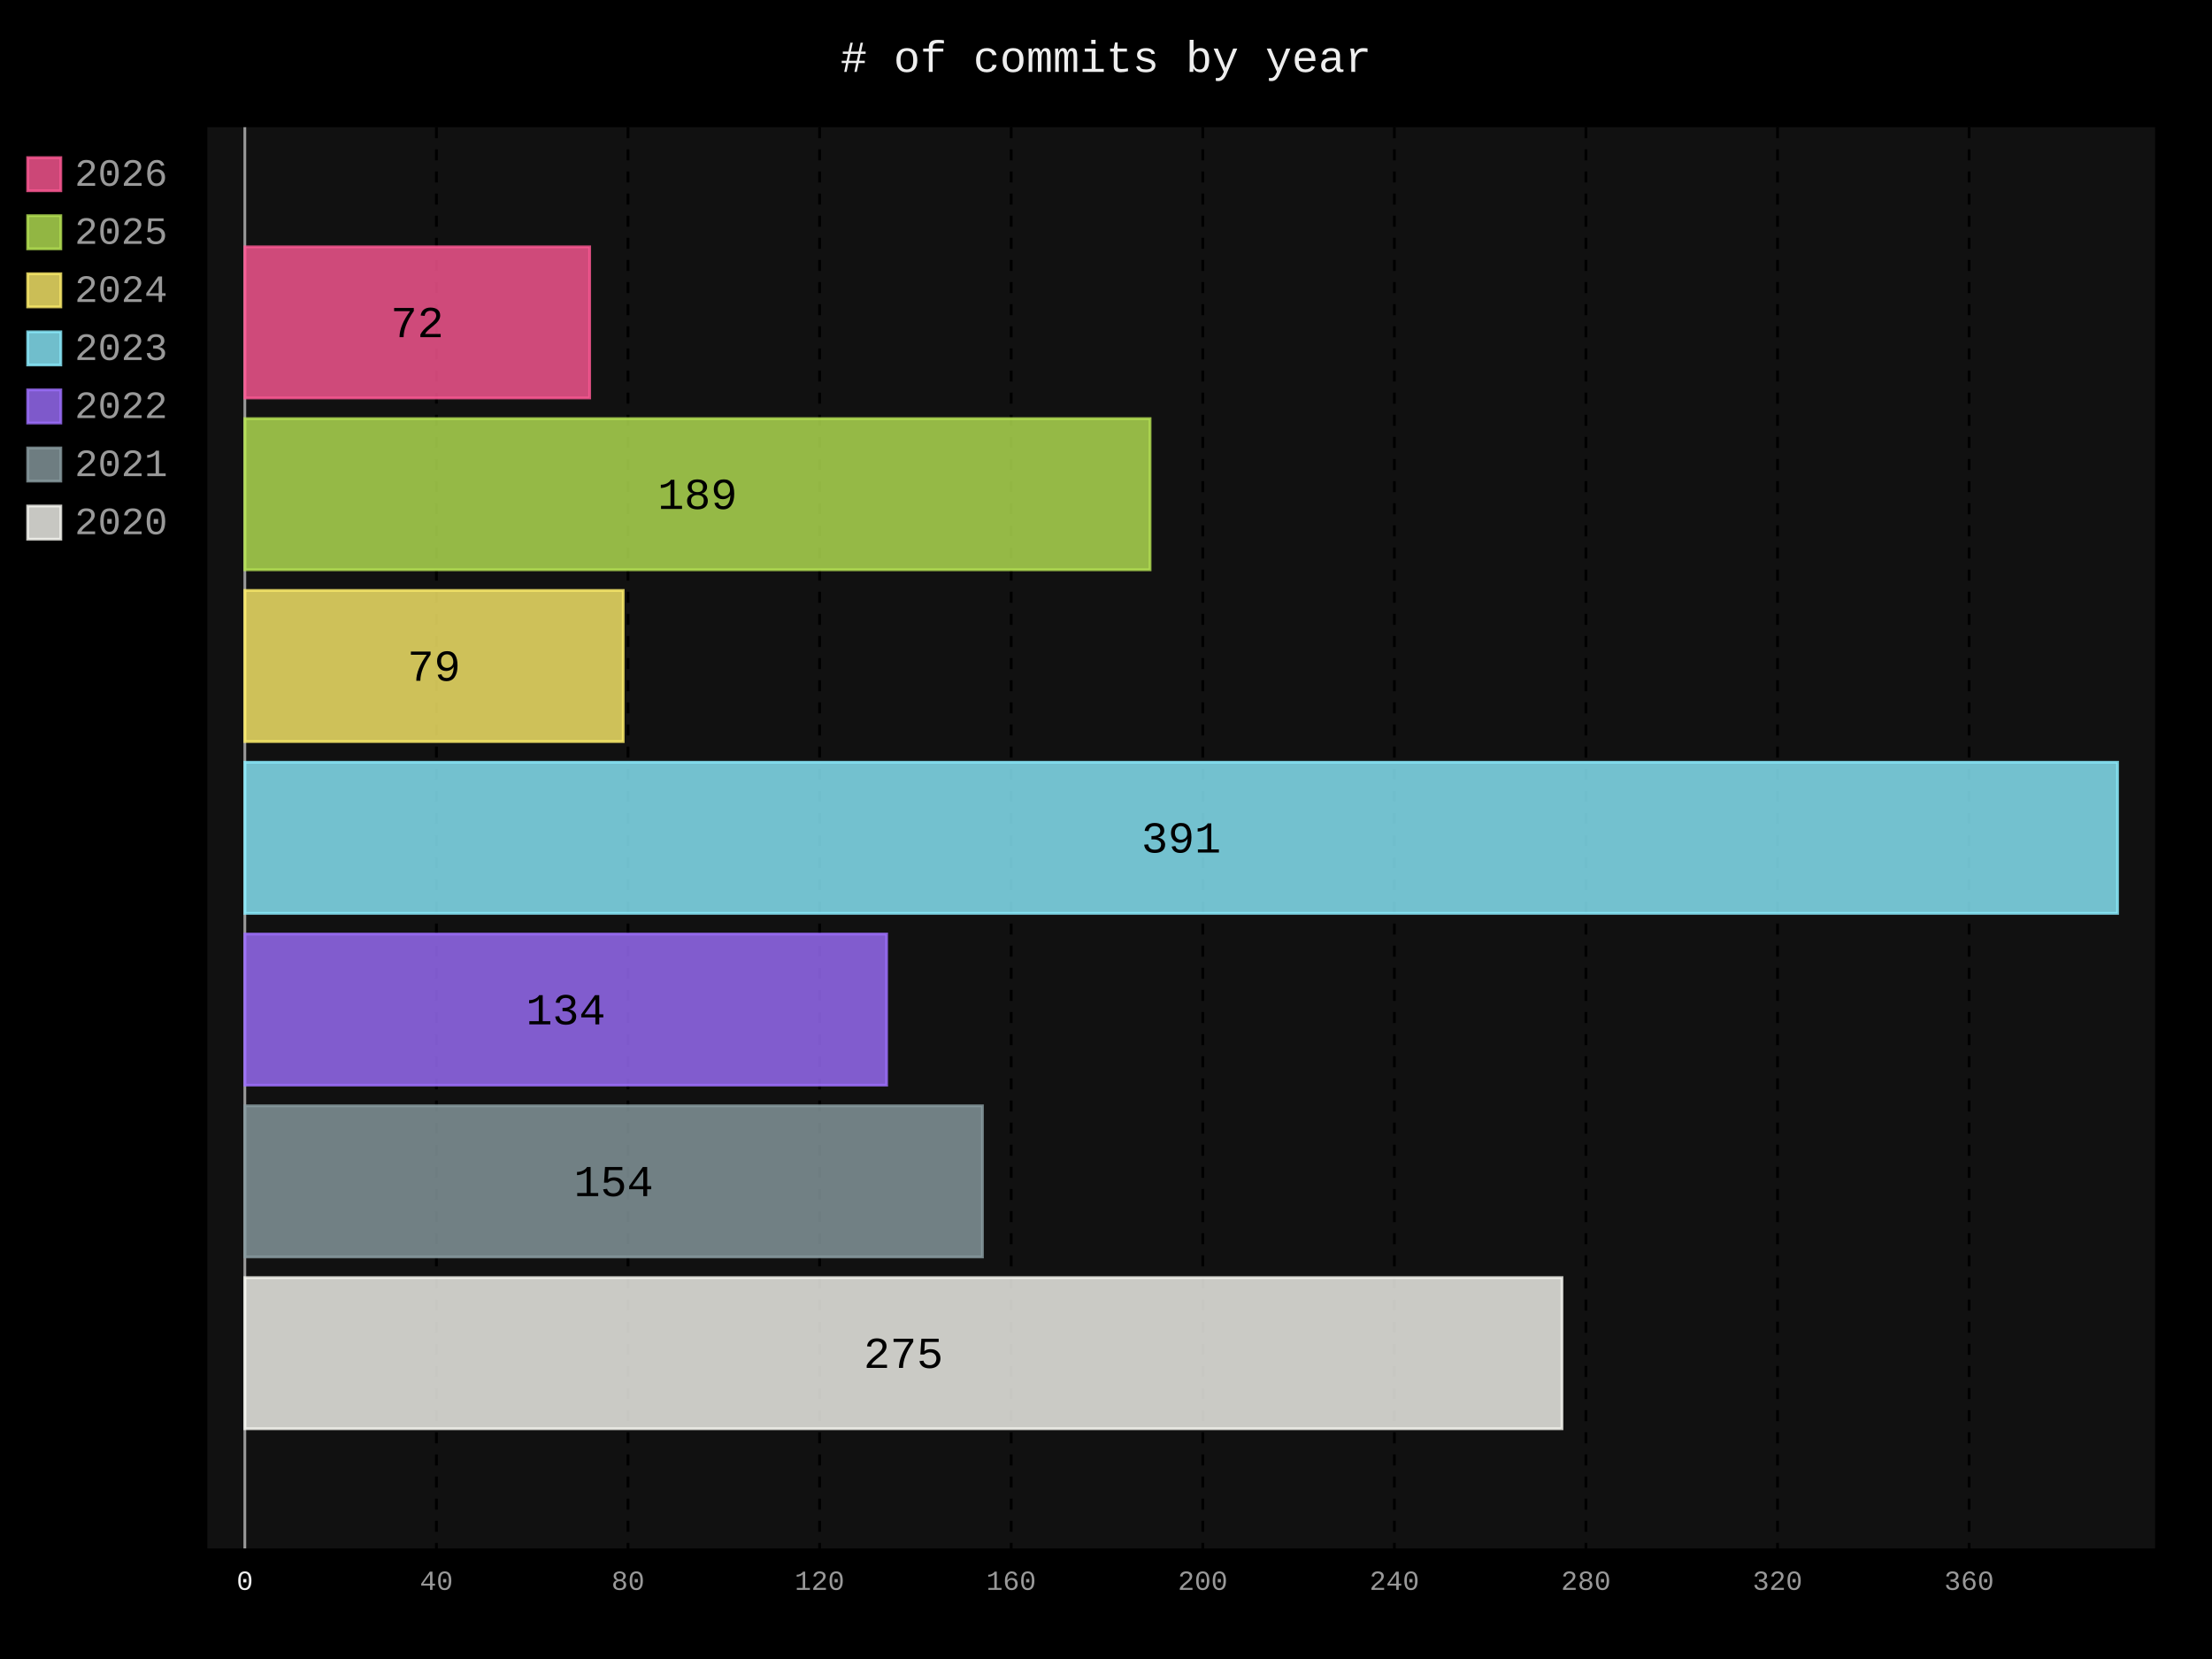
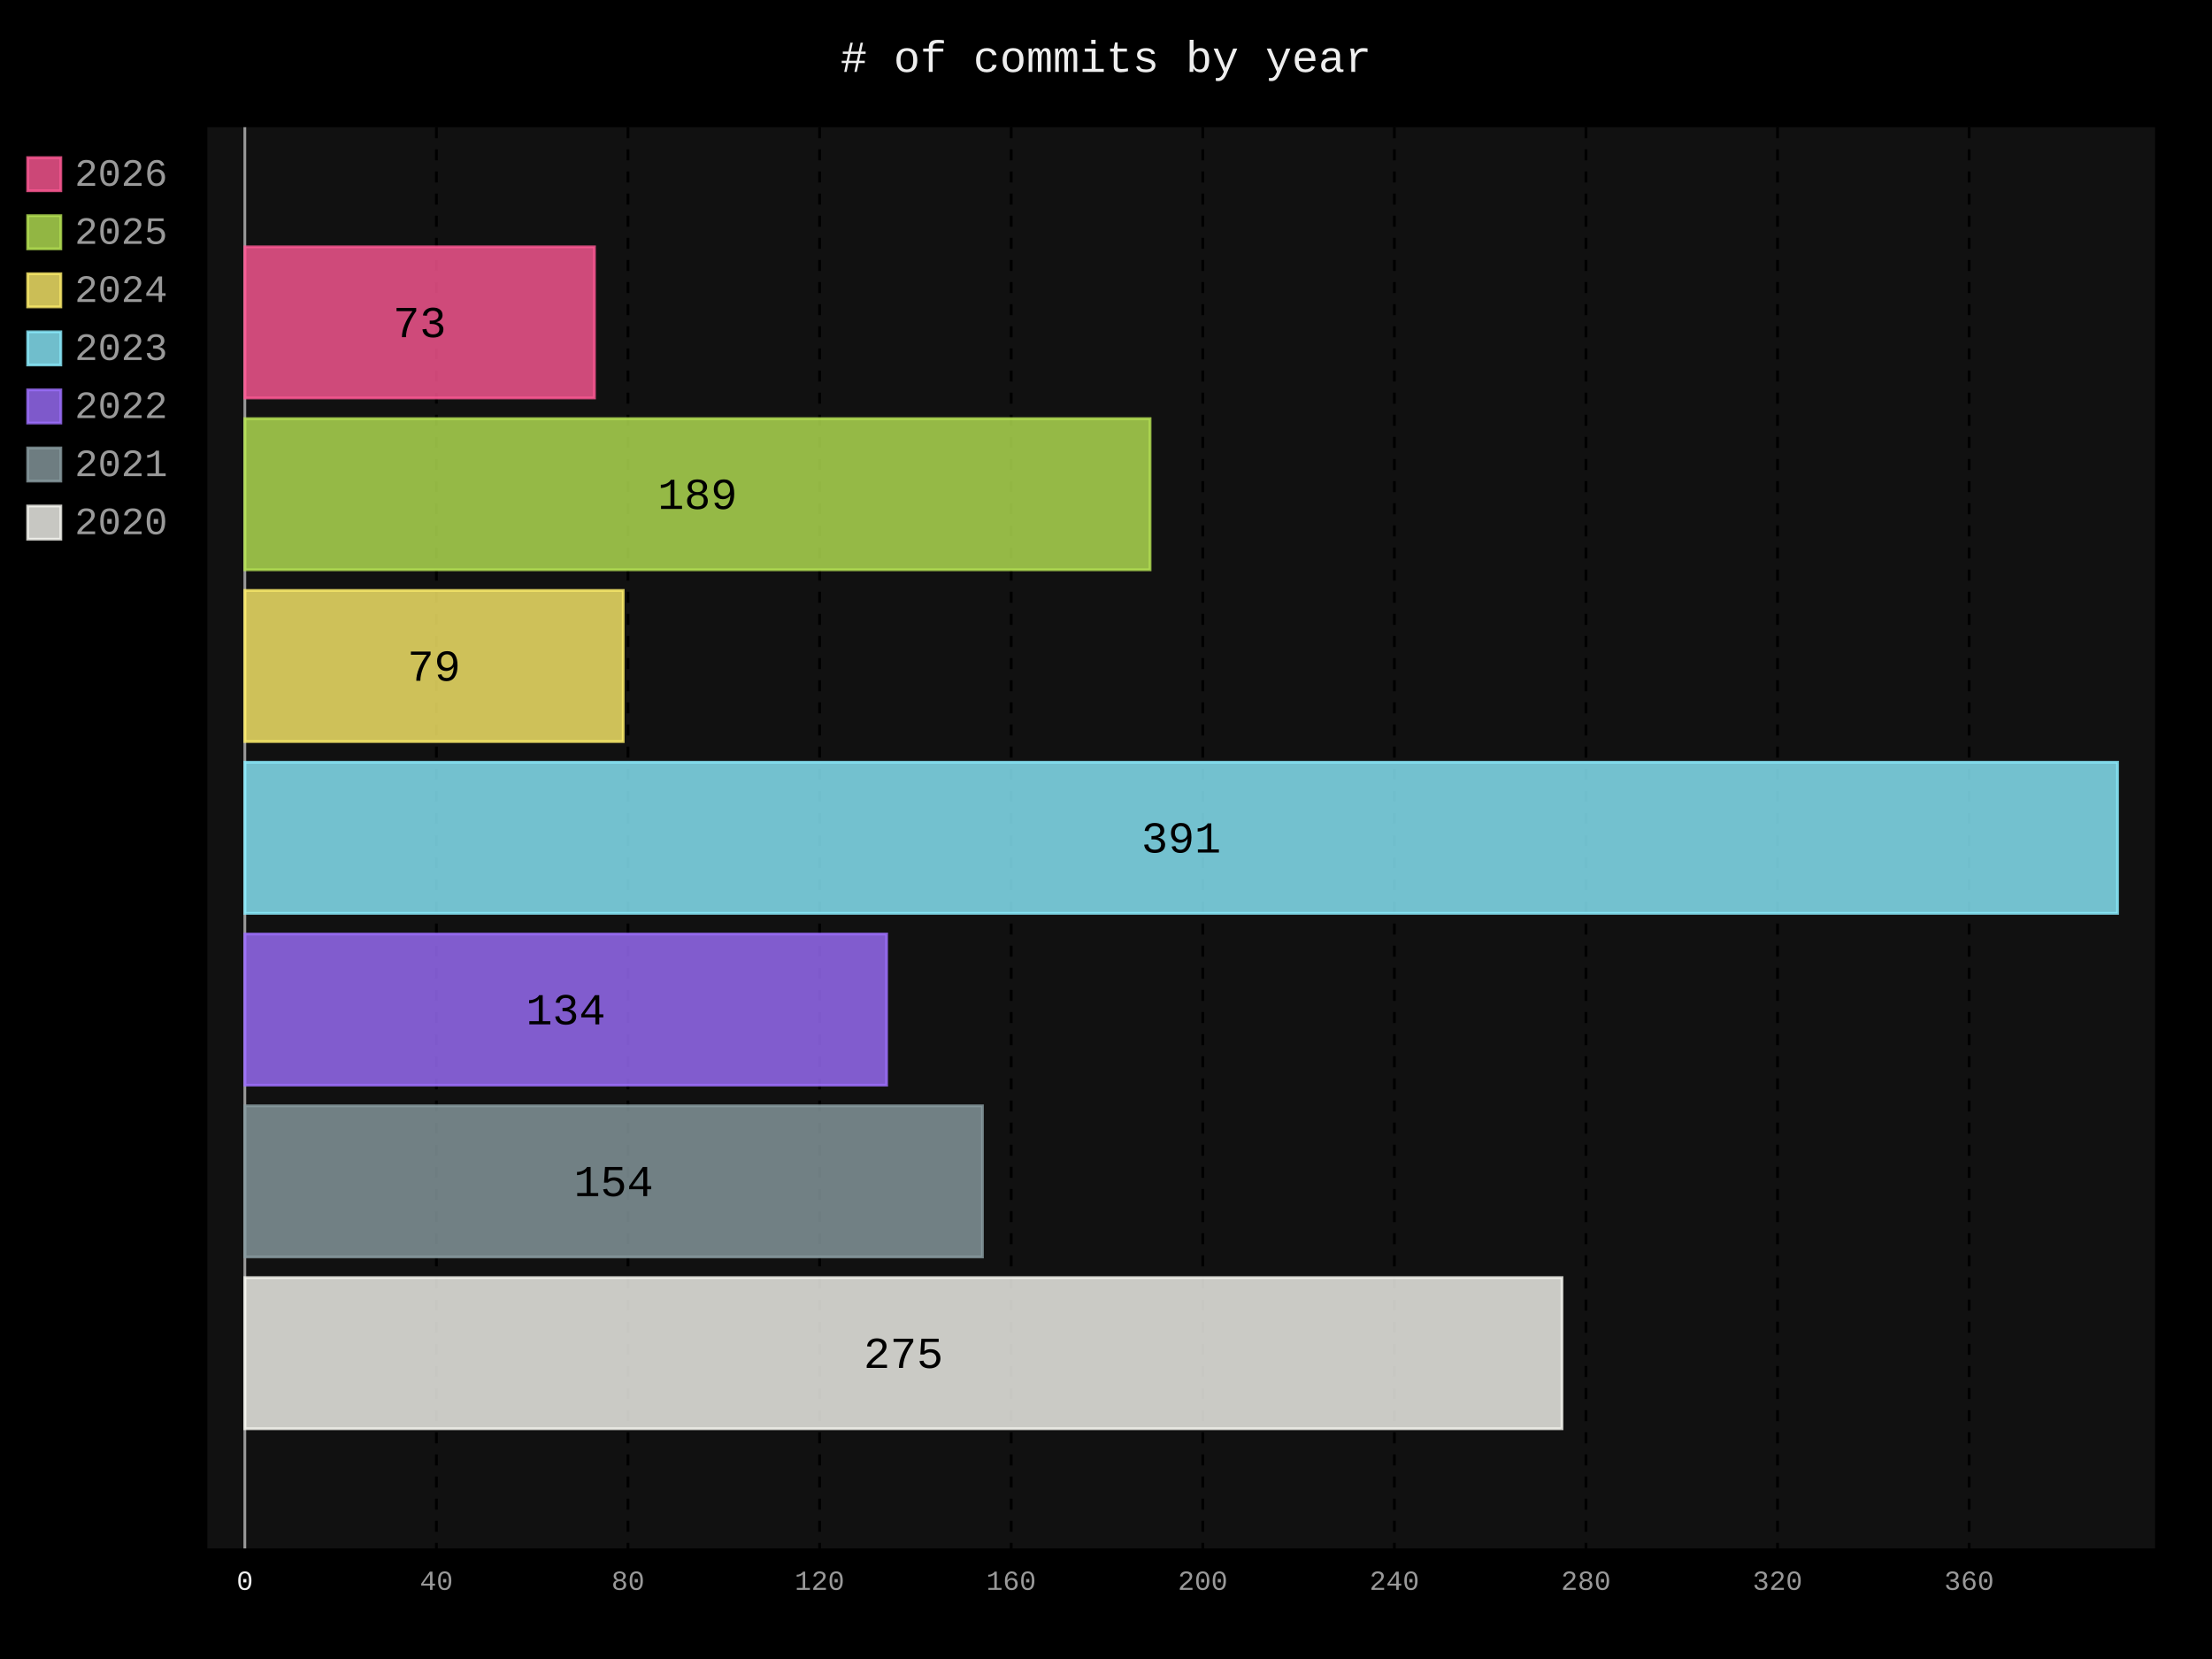
- <svg xmlns="http://www.w3.org/2000/svg" id="chart-5e4db536-9100-4387-b437-337a0b459356" class="pygal-chart" viewBox="0 0 800 600">
+ <svg xmlns="http://www.w3.org/2000/svg" id="chart-d44262ac-b7b3-48f4-bdb1-09c46a176605" class="pygal-chart" viewBox="0 0 800 600">
  <defs>
-     <style type="text/css">#chart-5e4db536-9100-4387-b437-337a0b459356{-webkit-user-select:none;-webkit-font-smoothing:antialiased;font-family:Consolas,"Liberation Mono",Menlo,Courier,monospace}#chart-5e4db536-9100-4387-b437-337a0b459356 .title{font-family:Consolas,"Liberation Mono",Menlo,Courier,monospace;font-size:16px}#chart-5e4db536-9100-4387-b437-337a0b459356 .legends .legend text{font-family:Consolas,"Liberation Mono",Menlo,Courier,monospace;font-size:14px}#chart-5e4db536-9100-4387-b437-337a0b459356 .axis text{font-family:Consolas,"Liberation Mono",Menlo,Courier,monospace;font-size:10px}#chart-5e4db536-9100-4387-b437-337a0b459356 .axis text.major{font-family:Consolas,"Liberation Mono",Menlo,Courier,monospace;font-size:10px}#chart-5e4db536-9100-4387-b437-337a0b459356 .text-overlay text.value{font-family:Consolas,"Liberation Mono",Menlo,Courier,monospace;font-size:16px}#chart-5e4db536-9100-4387-b437-337a0b459356 .text-overlay text.label{font-family:Consolas,"Liberation Mono",Menlo,Courier,monospace;font-size:10px}#chart-5e4db536-9100-4387-b437-337a0b459356 .tooltip{font-family:Consolas,"Liberation Mono",Menlo,Courier,monospace;font-size:14px}#chart-5e4db536-9100-4387-b437-337a0b459356 text.no_data{font-family:Consolas,"Liberation Mono",Menlo,Courier,monospace;font-size:64px}
- #chart-5e4db536-9100-4387-b437-337a0b459356{background-color:black}#chart-5e4db536-9100-4387-b437-337a0b459356 path,#chart-5e4db536-9100-4387-b437-337a0b459356 line,#chart-5e4db536-9100-4387-b437-337a0b459356 rect,#chart-5e4db536-9100-4387-b437-337a0b459356 circle{-webkit-transition:250ms;-moz-transition:250ms;transition:250ms}#chart-5e4db536-9100-4387-b437-337a0b459356 .graph &gt; .background{fill:black}#chart-5e4db536-9100-4387-b437-337a0b459356 .plot &gt; .background{fill:#111}#chart-5e4db536-9100-4387-b437-337a0b459356 .graph{fill:#999}#chart-5e4db536-9100-4387-b437-337a0b459356 text.no_data{fill:#eee}#chart-5e4db536-9100-4387-b437-337a0b459356 .title{fill:#eee}#chart-5e4db536-9100-4387-b437-337a0b459356 .legends .legend text{fill:#999}#chart-5e4db536-9100-4387-b437-337a0b459356 .legends .legend:hover text{fill:#eee}#chart-5e4db536-9100-4387-b437-337a0b459356 .axis .line{stroke:#eee}#chart-5e4db536-9100-4387-b437-337a0b459356 .axis .guide.line{stroke:#555}#chart-5e4db536-9100-4387-b437-337a0b459356 .axis .major.line{stroke:#999}#chart-5e4db536-9100-4387-b437-337a0b459356 .axis text.major{fill:#eee}#chart-5e4db536-9100-4387-b437-337a0b459356 .axis.y .guides:hover .guide.line,#chart-5e4db536-9100-4387-b437-337a0b459356 .line-graph .axis.x .guides:hover .guide.line,#chart-5e4db536-9100-4387-b437-337a0b459356 .stackedline-graph .axis.x .guides:hover .guide.line,#chart-5e4db536-9100-4387-b437-337a0b459356 .xy-graph .axis.x .guides:hover .guide.line{stroke:#eee}#chart-5e4db536-9100-4387-b437-337a0b459356 .axis .guides:hover text{fill:#eee}#chart-5e4db536-9100-4387-b437-337a0b459356 .reactive{fill-opacity:.8;stroke-opacity:.8;stroke-width:1}#chart-5e4db536-9100-4387-b437-337a0b459356 .ci{stroke:#999}#chart-5e4db536-9100-4387-b437-337a0b459356 .reactive.active,#chart-5e4db536-9100-4387-b437-337a0b459356 .active .reactive{fill-opacity:.4;stroke-opacity:.9;stroke-width:4}#chart-5e4db536-9100-4387-b437-337a0b459356 .ci .reactive.active{stroke-width:1.5}#chart-5e4db536-9100-4387-b437-337a0b459356 .series text{fill:#eee}#chart-5e4db536-9100-4387-b437-337a0b459356 .tooltip rect{fill:#111;stroke:#eee;-webkit-transition:opacity 250ms;-moz-transition:opacity 250ms;transition:opacity 250ms}#chart-5e4db536-9100-4387-b437-337a0b459356 .tooltip .label{fill:#999}#chart-5e4db536-9100-4387-b437-337a0b459356 .tooltip .label{fill:#999}#chart-5e4db536-9100-4387-b437-337a0b459356 .tooltip .legend{font-size:.8em;fill:#555}#chart-5e4db536-9100-4387-b437-337a0b459356 .tooltip .x_label{font-size:.6em;fill:#eee}#chart-5e4db536-9100-4387-b437-337a0b459356 .tooltip .xlink{font-size:.5em;text-decoration:underline}#chart-5e4db536-9100-4387-b437-337a0b459356 .tooltip .value{font-size:1.5em}#chart-5e4db536-9100-4387-b437-337a0b459356 .bound{font-size:.5em}#chart-5e4db536-9100-4387-b437-337a0b459356 .max-value{font-size:.75em;fill:#555}#chart-5e4db536-9100-4387-b437-337a0b459356 .map-element{fill:#111;stroke:#555 !important}#chart-5e4db536-9100-4387-b437-337a0b459356 .map-element .reactive{fill-opacity:inherit;stroke-opacity:inherit}#chart-5e4db536-9100-4387-b437-337a0b459356 .color-0,#chart-5e4db536-9100-4387-b437-337a0b459356 .color-0 a:visited{stroke:#ff5995;fill:#ff5995}#chart-5e4db536-9100-4387-b437-337a0b459356 .color-1,#chart-5e4db536-9100-4387-b437-337a0b459356 .color-1 a:visited{stroke:#b6e354;fill:#b6e354}#chart-5e4db536-9100-4387-b437-337a0b459356 .color-2,#chart-5e4db536-9100-4387-b437-337a0b459356 .color-2 a:visited{stroke:#feed6c;fill:#feed6c}#chart-5e4db536-9100-4387-b437-337a0b459356 .color-3,#chart-5e4db536-9100-4387-b437-337a0b459356 .color-3 a:visited{stroke:#8cedff;fill:#8cedff}#chart-5e4db536-9100-4387-b437-337a0b459356 .color-4,#chart-5e4db536-9100-4387-b437-337a0b459356 .color-4 a:visited{stroke:#9e6ffe;fill:#9e6ffe}#chart-5e4db536-9100-4387-b437-337a0b459356 .color-5,#chart-5e4db536-9100-4387-b437-337a0b459356 .color-5 a:visited{stroke:#899ca1;fill:#899ca1}#chart-5e4db536-9100-4387-b437-337a0b459356 .color-6,#chart-5e4db536-9100-4387-b437-337a0b459356 .color-6 a:visited{stroke:#f8f8f2;fill:#f8f8f2}#chart-5e4db536-9100-4387-b437-337a0b459356 .text-overlay .color-0 text{fill:black}#chart-5e4db536-9100-4387-b437-337a0b459356 .text-overlay .color-1 text{fill:black}#chart-5e4db536-9100-4387-b437-337a0b459356 .text-overlay .color-2 text{fill:black}#chart-5e4db536-9100-4387-b437-337a0b459356 .text-overlay .color-3 text{fill:black}#chart-5e4db536-9100-4387-b437-337a0b459356 .text-overlay .color-4 text{fill:black}#chart-5e4db536-9100-4387-b437-337a0b459356 .text-overlay .color-5 text{fill:black}#chart-5e4db536-9100-4387-b437-337a0b459356 .text-overlay .color-6 text{fill:black}
- #chart-5e4db536-9100-4387-b437-337a0b459356 text.no_data{text-anchor:middle}#chart-5e4db536-9100-4387-b437-337a0b459356 .guide.line{fill:none}#chart-5e4db536-9100-4387-b437-337a0b459356 .centered{text-anchor:middle}#chart-5e4db536-9100-4387-b437-337a0b459356 .title{text-anchor:middle}#chart-5e4db536-9100-4387-b437-337a0b459356 .legends .legend text{fill-opacity:1}#chart-5e4db536-9100-4387-b437-337a0b459356 .axis.x text{text-anchor:middle}#chart-5e4db536-9100-4387-b437-337a0b459356 .axis.x:not(.web) text[transform]{text-anchor:start}#chart-5e4db536-9100-4387-b437-337a0b459356 .axis.x:not(.web) text[transform].backwards{text-anchor:end}#chart-5e4db536-9100-4387-b437-337a0b459356 .axis.y text{text-anchor:end}#chart-5e4db536-9100-4387-b437-337a0b459356 .axis.y text[transform].backwards{text-anchor:start}#chart-5e4db536-9100-4387-b437-337a0b459356 .axis.y2 text{text-anchor:start}#chart-5e4db536-9100-4387-b437-337a0b459356 .axis.y2 text[transform].backwards{text-anchor:end}#chart-5e4db536-9100-4387-b437-337a0b459356 .axis .guide.line{stroke-dasharray:4,4;stroke:black}#chart-5e4db536-9100-4387-b437-337a0b459356 .axis .major.guide.line{stroke-dasharray:6,6;stroke:black}#chart-5e4db536-9100-4387-b437-337a0b459356 .horizontal .axis.y .guide.line,#chart-5e4db536-9100-4387-b437-337a0b459356 .horizontal .axis.y2 .guide.line,#chart-5e4db536-9100-4387-b437-337a0b459356 .vertical .axis.x .guide.line{opacity:0}#chart-5e4db536-9100-4387-b437-337a0b459356 .horizontal .axis.always_show .guide.line,#chart-5e4db536-9100-4387-b437-337a0b459356 .vertical .axis.always_show .guide.line{opacity:1 !important}#chart-5e4db536-9100-4387-b437-337a0b459356 .axis.y .guides:hover .guide.line,#chart-5e4db536-9100-4387-b437-337a0b459356 .axis.y2 .guides:hover .guide.line,#chart-5e4db536-9100-4387-b437-337a0b459356 .axis.x .guides:hover .guide.line{opacity:1}#chart-5e4db536-9100-4387-b437-337a0b459356 .axis .guides:hover text{opacity:1}#chart-5e4db536-9100-4387-b437-337a0b459356 .nofill{fill:none}#chart-5e4db536-9100-4387-b437-337a0b459356 .subtle-fill{fill-opacity:.2}#chart-5e4db536-9100-4387-b437-337a0b459356 .dot{stroke-width:1px;fill-opacity:1;stroke-opacity:1}#chart-5e4db536-9100-4387-b437-337a0b459356 .dot.active{stroke-width:5px}#chart-5e4db536-9100-4387-b437-337a0b459356 .dot.negative{fill:transparent}#chart-5e4db536-9100-4387-b437-337a0b459356 text,#chart-5e4db536-9100-4387-b437-337a0b459356 tspan{stroke:none !important}#chart-5e4db536-9100-4387-b437-337a0b459356 .series text.active{opacity:1}#chart-5e4db536-9100-4387-b437-337a0b459356 .tooltip rect{fill-opacity:.95;stroke-width:.5}#chart-5e4db536-9100-4387-b437-337a0b459356 .tooltip text{fill-opacity:1}#chart-5e4db536-9100-4387-b437-337a0b459356 .showable{visibility:hidden}#chart-5e4db536-9100-4387-b437-337a0b459356 .showable.shown{visibility:visible}#chart-5e4db536-9100-4387-b437-337a0b459356 .gauge-background{fill:rgba(229,229,229,1);stroke:none}#chart-5e4db536-9100-4387-b437-337a0b459356 .bg-lines{stroke:black;stroke-width:2px}</style>
+     <style type="text/css">#chart-d44262ac-b7b3-48f4-bdb1-09c46a176605{-webkit-user-select:none;-webkit-font-smoothing:antialiased;font-family:Consolas,"Liberation Mono",Menlo,Courier,monospace}#chart-d44262ac-b7b3-48f4-bdb1-09c46a176605 .title{font-family:Consolas,"Liberation Mono",Menlo,Courier,monospace;font-size:16px}#chart-d44262ac-b7b3-48f4-bdb1-09c46a176605 .legends .legend text{font-family:Consolas,"Liberation Mono",Menlo,Courier,monospace;font-size:14px}#chart-d44262ac-b7b3-48f4-bdb1-09c46a176605 .axis text{font-family:Consolas,"Liberation Mono",Menlo,Courier,monospace;font-size:10px}#chart-d44262ac-b7b3-48f4-bdb1-09c46a176605 .axis text.major{font-family:Consolas,"Liberation Mono",Menlo,Courier,monospace;font-size:10px}#chart-d44262ac-b7b3-48f4-bdb1-09c46a176605 .text-overlay text.value{font-family:Consolas,"Liberation Mono",Menlo,Courier,monospace;font-size:16px}#chart-d44262ac-b7b3-48f4-bdb1-09c46a176605 .text-overlay text.label{font-family:Consolas,"Liberation Mono",Menlo,Courier,monospace;font-size:10px}#chart-d44262ac-b7b3-48f4-bdb1-09c46a176605 .tooltip{font-family:Consolas,"Liberation Mono",Menlo,Courier,monospace;font-size:14px}#chart-d44262ac-b7b3-48f4-bdb1-09c46a176605 text.no_data{font-family:Consolas,"Liberation Mono",Menlo,Courier,monospace;font-size:64px}
+ #chart-d44262ac-b7b3-48f4-bdb1-09c46a176605{background-color:black}#chart-d44262ac-b7b3-48f4-bdb1-09c46a176605 path,#chart-d44262ac-b7b3-48f4-bdb1-09c46a176605 line,#chart-d44262ac-b7b3-48f4-bdb1-09c46a176605 rect,#chart-d44262ac-b7b3-48f4-bdb1-09c46a176605 circle{-webkit-transition:250ms;-moz-transition:250ms;transition:250ms}#chart-d44262ac-b7b3-48f4-bdb1-09c46a176605 .graph &gt; .background{fill:black}#chart-d44262ac-b7b3-48f4-bdb1-09c46a176605 .plot &gt; .background{fill:#111}#chart-d44262ac-b7b3-48f4-bdb1-09c46a176605 .graph{fill:#999}#chart-d44262ac-b7b3-48f4-bdb1-09c46a176605 text.no_data{fill:#eee}#chart-d44262ac-b7b3-48f4-bdb1-09c46a176605 .title{fill:#eee}#chart-d44262ac-b7b3-48f4-bdb1-09c46a176605 .legends .legend text{fill:#999}#chart-d44262ac-b7b3-48f4-bdb1-09c46a176605 .legends .legend:hover text{fill:#eee}#chart-d44262ac-b7b3-48f4-bdb1-09c46a176605 .axis .line{stroke:#eee}#chart-d44262ac-b7b3-48f4-bdb1-09c46a176605 .axis .guide.line{stroke:#555}#chart-d44262ac-b7b3-48f4-bdb1-09c46a176605 .axis .major.line{stroke:#999}#chart-d44262ac-b7b3-48f4-bdb1-09c46a176605 .axis text.major{fill:#eee}#chart-d44262ac-b7b3-48f4-bdb1-09c46a176605 .axis.y .guides:hover .guide.line,#chart-d44262ac-b7b3-48f4-bdb1-09c46a176605 .line-graph .axis.x .guides:hover .guide.line,#chart-d44262ac-b7b3-48f4-bdb1-09c46a176605 .stackedline-graph .axis.x .guides:hover .guide.line,#chart-d44262ac-b7b3-48f4-bdb1-09c46a176605 .xy-graph .axis.x .guides:hover .guide.line{stroke:#eee}#chart-d44262ac-b7b3-48f4-bdb1-09c46a176605 .axis .guides:hover text{fill:#eee}#chart-d44262ac-b7b3-48f4-bdb1-09c46a176605 .reactive{fill-opacity:.8;stroke-opacity:.8;stroke-width:1}#chart-d44262ac-b7b3-48f4-bdb1-09c46a176605 .ci{stroke:#999}#chart-d44262ac-b7b3-48f4-bdb1-09c46a176605 .reactive.active,#chart-d44262ac-b7b3-48f4-bdb1-09c46a176605 .active .reactive{fill-opacity:.4;stroke-opacity:.9;stroke-width:4}#chart-d44262ac-b7b3-48f4-bdb1-09c46a176605 .ci .reactive.active{stroke-width:1.5}#chart-d44262ac-b7b3-48f4-bdb1-09c46a176605 .series text{fill:#eee}#chart-d44262ac-b7b3-48f4-bdb1-09c46a176605 .tooltip rect{fill:#111;stroke:#eee;-webkit-transition:opacity 250ms;-moz-transition:opacity 250ms;transition:opacity 250ms}#chart-d44262ac-b7b3-48f4-bdb1-09c46a176605 .tooltip .label{fill:#999}#chart-d44262ac-b7b3-48f4-bdb1-09c46a176605 .tooltip .label{fill:#999}#chart-d44262ac-b7b3-48f4-bdb1-09c46a176605 .tooltip .legend{font-size:.8em;fill:#555}#chart-d44262ac-b7b3-48f4-bdb1-09c46a176605 .tooltip .x_label{font-size:.6em;fill:#eee}#chart-d44262ac-b7b3-48f4-bdb1-09c46a176605 .tooltip .xlink{font-size:.5em;text-decoration:underline}#chart-d44262ac-b7b3-48f4-bdb1-09c46a176605 .tooltip .value{font-size:1.5em}#chart-d44262ac-b7b3-48f4-bdb1-09c46a176605 .bound{font-size:.5em}#chart-d44262ac-b7b3-48f4-bdb1-09c46a176605 .max-value{font-size:.75em;fill:#555}#chart-d44262ac-b7b3-48f4-bdb1-09c46a176605 .map-element{fill:#111;stroke:#555 !important}#chart-d44262ac-b7b3-48f4-bdb1-09c46a176605 .map-element .reactive{fill-opacity:inherit;stroke-opacity:inherit}#chart-d44262ac-b7b3-48f4-bdb1-09c46a176605 .color-0,#chart-d44262ac-b7b3-48f4-bdb1-09c46a176605 .color-0 a:visited{stroke:#ff5995;fill:#ff5995}#chart-d44262ac-b7b3-48f4-bdb1-09c46a176605 .color-1,#chart-d44262ac-b7b3-48f4-bdb1-09c46a176605 .color-1 a:visited{stroke:#b6e354;fill:#b6e354}#chart-d44262ac-b7b3-48f4-bdb1-09c46a176605 .color-2,#chart-d44262ac-b7b3-48f4-bdb1-09c46a176605 .color-2 a:visited{stroke:#feed6c;fill:#feed6c}#chart-d44262ac-b7b3-48f4-bdb1-09c46a176605 .color-3,#chart-d44262ac-b7b3-48f4-bdb1-09c46a176605 .color-3 a:visited{stroke:#8cedff;fill:#8cedff}#chart-d44262ac-b7b3-48f4-bdb1-09c46a176605 .color-4,#chart-d44262ac-b7b3-48f4-bdb1-09c46a176605 .color-4 a:visited{stroke:#9e6ffe;fill:#9e6ffe}#chart-d44262ac-b7b3-48f4-bdb1-09c46a176605 .color-5,#chart-d44262ac-b7b3-48f4-bdb1-09c46a176605 .color-5 a:visited{stroke:#899ca1;fill:#899ca1}#chart-d44262ac-b7b3-48f4-bdb1-09c46a176605 .color-6,#chart-d44262ac-b7b3-48f4-bdb1-09c46a176605 .color-6 a:visited{stroke:#f8f8f2;fill:#f8f8f2}#chart-d44262ac-b7b3-48f4-bdb1-09c46a176605 .text-overlay .color-0 text{fill:black}#chart-d44262ac-b7b3-48f4-bdb1-09c46a176605 .text-overlay .color-1 text{fill:black}#chart-d44262ac-b7b3-48f4-bdb1-09c46a176605 .text-overlay .color-2 text{fill:black}#chart-d44262ac-b7b3-48f4-bdb1-09c46a176605 .text-overlay .color-3 text{fill:black}#chart-d44262ac-b7b3-48f4-bdb1-09c46a176605 .text-overlay .color-4 text{fill:black}#chart-d44262ac-b7b3-48f4-bdb1-09c46a176605 .text-overlay .color-5 text{fill:black}#chart-d44262ac-b7b3-48f4-bdb1-09c46a176605 .text-overlay .color-6 text{fill:black}
+ #chart-d44262ac-b7b3-48f4-bdb1-09c46a176605 text.no_data{text-anchor:middle}#chart-d44262ac-b7b3-48f4-bdb1-09c46a176605 .guide.line{fill:none}#chart-d44262ac-b7b3-48f4-bdb1-09c46a176605 .centered{text-anchor:middle}#chart-d44262ac-b7b3-48f4-bdb1-09c46a176605 .title{text-anchor:middle}#chart-d44262ac-b7b3-48f4-bdb1-09c46a176605 .legends .legend text{fill-opacity:1}#chart-d44262ac-b7b3-48f4-bdb1-09c46a176605 .axis.x text{text-anchor:middle}#chart-d44262ac-b7b3-48f4-bdb1-09c46a176605 .axis.x:not(.web) text[transform]{text-anchor:start}#chart-d44262ac-b7b3-48f4-bdb1-09c46a176605 .axis.x:not(.web) text[transform].backwards{text-anchor:end}#chart-d44262ac-b7b3-48f4-bdb1-09c46a176605 .axis.y text{text-anchor:end}#chart-d44262ac-b7b3-48f4-bdb1-09c46a176605 .axis.y text[transform].backwards{text-anchor:start}#chart-d44262ac-b7b3-48f4-bdb1-09c46a176605 .axis.y2 text{text-anchor:start}#chart-d44262ac-b7b3-48f4-bdb1-09c46a176605 .axis.y2 text[transform].backwards{text-anchor:end}#chart-d44262ac-b7b3-48f4-bdb1-09c46a176605 .axis .guide.line{stroke-dasharray:4,4;stroke:black}#chart-d44262ac-b7b3-48f4-bdb1-09c46a176605 .axis .major.guide.line{stroke-dasharray:6,6;stroke:black}#chart-d44262ac-b7b3-48f4-bdb1-09c46a176605 .horizontal .axis.y .guide.line,#chart-d44262ac-b7b3-48f4-bdb1-09c46a176605 .horizontal .axis.y2 .guide.line,#chart-d44262ac-b7b3-48f4-bdb1-09c46a176605 .vertical .axis.x .guide.line{opacity:0}#chart-d44262ac-b7b3-48f4-bdb1-09c46a176605 .horizontal .axis.always_show .guide.line,#chart-d44262ac-b7b3-48f4-bdb1-09c46a176605 .vertical .axis.always_show .guide.line{opacity:1 !important}#chart-d44262ac-b7b3-48f4-bdb1-09c46a176605 .axis.y .guides:hover .guide.line,#chart-d44262ac-b7b3-48f4-bdb1-09c46a176605 .axis.y2 .guides:hover .guide.line,#chart-d44262ac-b7b3-48f4-bdb1-09c46a176605 .axis.x .guides:hover .guide.line{opacity:1}#chart-d44262ac-b7b3-48f4-bdb1-09c46a176605 .axis .guides:hover text{opacity:1}#chart-d44262ac-b7b3-48f4-bdb1-09c46a176605 .nofill{fill:none}#chart-d44262ac-b7b3-48f4-bdb1-09c46a176605 .subtle-fill{fill-opacity:.2}#chart-d44262ac-b7b3-48f4-bdb1-09c46a176605 .dot{stroke-width:1px;fill-opacity:1;stroke-opacity:1}#chart-d44262ac-b7b3-48f4-bdb1-09c46a176605 .dot.active{stroke-width:5px}#chart-d44262ac-b7b3-48f4-bdb1-09c46a176605 .dot.negative{fill:transparent}#chart-d44262ac-b7b3-48f4-bdb1-09c46a176605 text,#chart-d44262ac-b7b3-48f4-bdb1-09c46a176605 tspan{stroke:none !important}#chart-d44262ac-b7b3-48f4-bdb1-09c46a176605 .series text.active{opacity:1}#chart-d44262ac-b7b3-48f4-bdb1-09c46a176605 .tooltip rect{fill-opacity:.95;stroke-width:.5}#chart-d44262ac-b7b3-48f4-bdb1-09c46a176605 .tooltip text{fill-opacity:1}#chart-d44262ac-b7b3-48f4-bdb1-09c46a176605 .showable{visibility:hidden}#chart-d44262ac-b7b3-48f4-bdb1-09c46a176605 .showable.shown{visibility:visible}#chart-d44262ac-b7b3-48f4-bdb1-09c46a176605 .gauge-background{fill:rgba(229,229,229,1);stroke:none}#chart-d44262ac-b7b3-48f4-bdb1-09c46a176605 .bg-lines{stroke:black;stroke-width:2px}</style>
  </defs>
  <g class="graph horizontalbar-graph horizontal">
    <rect x="0" y="0" width="800" height="600" class="background" />
    <g transform="translate(75, 46)" class="plot">
      <rect x="0" y="0" width="704.4" height="514" class="background" />
      <g class="axis x always_show">
        <g class="guides">
          <path d="M13.546 0 v514" class="axis major line" />
          <text x="13.546" y="529.0" class="major">0</text>
        </g>
        <g class="guides">
          <path d="M82.836 0 v514" class="guide line" />
          <text x="82.836" y="529.0" class="">40</text>
        </g>
        <g class="guides">
          <path d="M152.126 0 v514" class="guide line" />
          <text x="152.126" y="529.0" class="">80</text>
        </g>
        <g class="guides">
          <path d="M221.416 0 v514" class="guide line" />
          <text x="221.416" y="529.0" class="">120</text>
        </g>
        <g class="guides">
          <path d="M290.705 0 v514" class="guide line" />
          <text x="290.705" y="529.0" class="">160</text>
        </g>
        <g class="guides">
          <path d="M359.995 0 v514" class="guide line" />
          <text x="359.995" y="529.0" class="">200</text>
        </g>
        <g class="guides">
          <path d="M429.285 0 v514" class="guide line" />
          <text x="429.285" y="529.0" class="">240</text>
        </g>
        <g class="guides">
          <path d="M498.575 0 v514" class="guide line" />
          <text x="498.575" y="529.0" class="">280</text>
        </g>
        <g class="guides">
          <path d="M567.864 0 v514" class="guide line" />
          <text x="567.864" y="529.0" class="">320</text>
        </g>
        <g class="guides">
          <path d="M637.154 0 v514" class="guide line" />
          <text x="637.154" y="529.0" class="">360</text>
        </g>
      </g>
      <g class="series serie-6 color-6">
        <g class="bars">
          <g class="bar">
            <rect x="13.546" y="416.058" rx="0" ry="0" width="476.367" height="54.676" class="rect reactive tooltip-trigger" />
          </g>
        </g>
      </g>
      <g class="series serie-5 color-5">
        <g class="bars">
          <g class="bar">
            <rect x="13.546" y="353.926" rx="0" ry="0" width="266.766" height="54.676" class="rect reactive tooltip-trigger" />
          </g>
        </g>
      </g>
      <g class="series serie-4 color-4">
        <g class="bars">
          <g class="bar">
            <rect x="13.546" y="291.794" rx="0" ry="0" width="232.121" height="54.676" class="rect reactive tooltip-trigger" />
          </g>
        </g>
      </g>
      <g class="series serie-3 color-3">
        <g class="bars">
          <g class="bar">
            <rect x="13.546" y="229.662" rx="0" ry="0" width="677.308" height="54.676" class="rect reactive tooltip-trigger" />
          </g>
        </g>
      </g>
      <g class="series serie-2 color-2">
        <g class="bars">
          <g class="bar">
            <rect x="13.546" y="167.53" rx="0" ry="0" width="136.847" height="54.676" class="rect reactive tooltip-trigger" />
          </g>
        </g>
      </g>
      <g class="series serie-1 color-1">
        <g class="bars">
          <g class="bar">
            <rect x="13.546" y="105.398" rx="0" ry="0" width="327.394" height="54.676" class="rect reactive tooltip-trigger" />
          </g>
        </g>
      </g>
      <g class="series serie-0 color-0">
        <g class="bars">
          <g class="bar">
-             <rect x="13.546" y="43.266" rx="0" ry="0" width="124.722" height="54.676" class="rect reactive tooltip-trigger" />
+             <rect x="13.546" y="43.266" rx="0" ry="0" width="126.454" height="54.676" class="rect reactive tooltip-trigger" />
          </g>
        </g>
      </g>
    </g>
    <g class="titles">
      <text x="400.0" y="26" class="title plot_title"># of commits by year</text>
    </g>
    <g transform="translate(75, 46)" class="plot overlay">
      <g class="series serie-6 color-6" />
      <g class="series serie-5 color-5" />
      <g class="series serie-4 color-4" />
      <g class="series serie-3 color-3" />
      <g class="series serie-2 color-2" />
      <g class="series serie-1 color-1" />
      <g class="series serie-0 color-0" />
    </g>
    <g transform="translate(75, 46)" class="plot text-overlay">
      <g class="series serie-6 color-6">
        <text text-anchor="middle" x="251.73" y="448.729" class="value">275</text>
      </g>
      <g class="series serie-5 color-5">
        <text text-anchor="middle" x="146.929" y="386.597" class="value">154</text>
      </g>
      <g class="series serie-4 color-4">
        <text text-anchor="middle" x="129.607" y="324.465" class="value">134</text>
      </g>
      <g class="series serie-3 color-3">
        <text text-anchor="middle" x="352.2" y="262.333" class="value">391</text>
      </g>
      <g class="series serie-2 color-2">
        <text text-anchor="middle" x="81.97" y="200.201" class="value">79</text>
      </g>
      <g class="series serie-1 color-1">
        <text text-anchor="middle" x="177.243" y="138.07" class="value">189</text>
      </g>
      <g class="series serie-0 color-0">
-         <text text-anchor="middle" x="75.907" y="75.938" class="value">72</text>
+         <text text-anchor="middle" x="76.773" y="75.938" class="value">73</text>
      </g>
    </g>
    <g transform="translate(75, 46)" class="plot tooltip-overlay">
      <g transform="translate(0 0)" style="opacity: 0" class="tooltip">
        <rect rx="0" ry="0" width="0" height="0" class="tooltip-box" />
        <g class="text" />
      </g>
    </g>
    <g transform="translate(10, 56)" class="legends">
      <g id="activate-serie-0" class="legend reactive activate-serie">
        <rect x="0.0" y="1.0" width="12" height="12" class="color-0 reactive" />
        <text x="17.0" y="11.2">2026</text>
      </g>
      <g id="activate-serie-1" class="legend reactive activate-serie">
        <rect x="0.0" y="22.0" width="12" height="12" class="color-1 reactive" />
        <text x="17.0" y="32.2">2025</text>
      </g>
      <g id="activate-serie-2" class="legend reactive activate-serie">
        <rect x="0.0" y="43.0" width="12" height="12" class="color-2 reactive" />
        <text x="17.0" y="53.2">2024</text>
      </g>
      <g id="activate-serie-3" class="legend reactive activate-serie">
        <rect x="0.0" y="64.0" width="12" height="12" class="color-3 reactive" />
        <text x="17.0" y="74.2">2023</text>
      </g>
      <g id="activate-serie-4" class="legend reactive activate-serie">
        <rect x="0.0" y="85.0" width="12" height="12" class="color-4 reactive" />
        <text x="17.0" y="95.2">2022</text>
      </g>
      <g id="activate-serie-5" class="legend reactive activate-serie">
        <rect x="0.0" y="106.0" width="12" height="12" class="color-5 reactive" />
        <text x="17.0" y="116.2">2021</text>
      </g>
      <g id="activate-serie-6" class="legend reactive activate-serie">
        <rect x="0.0" y="127.0" width="12" height="12" class="color-6 reactive" />
        <text x="17.0" y="137.2">2020</text>
      </g>
    </g>
    <g transform="translate(790, 56)" class="legends" />
  </g>
</svg>
